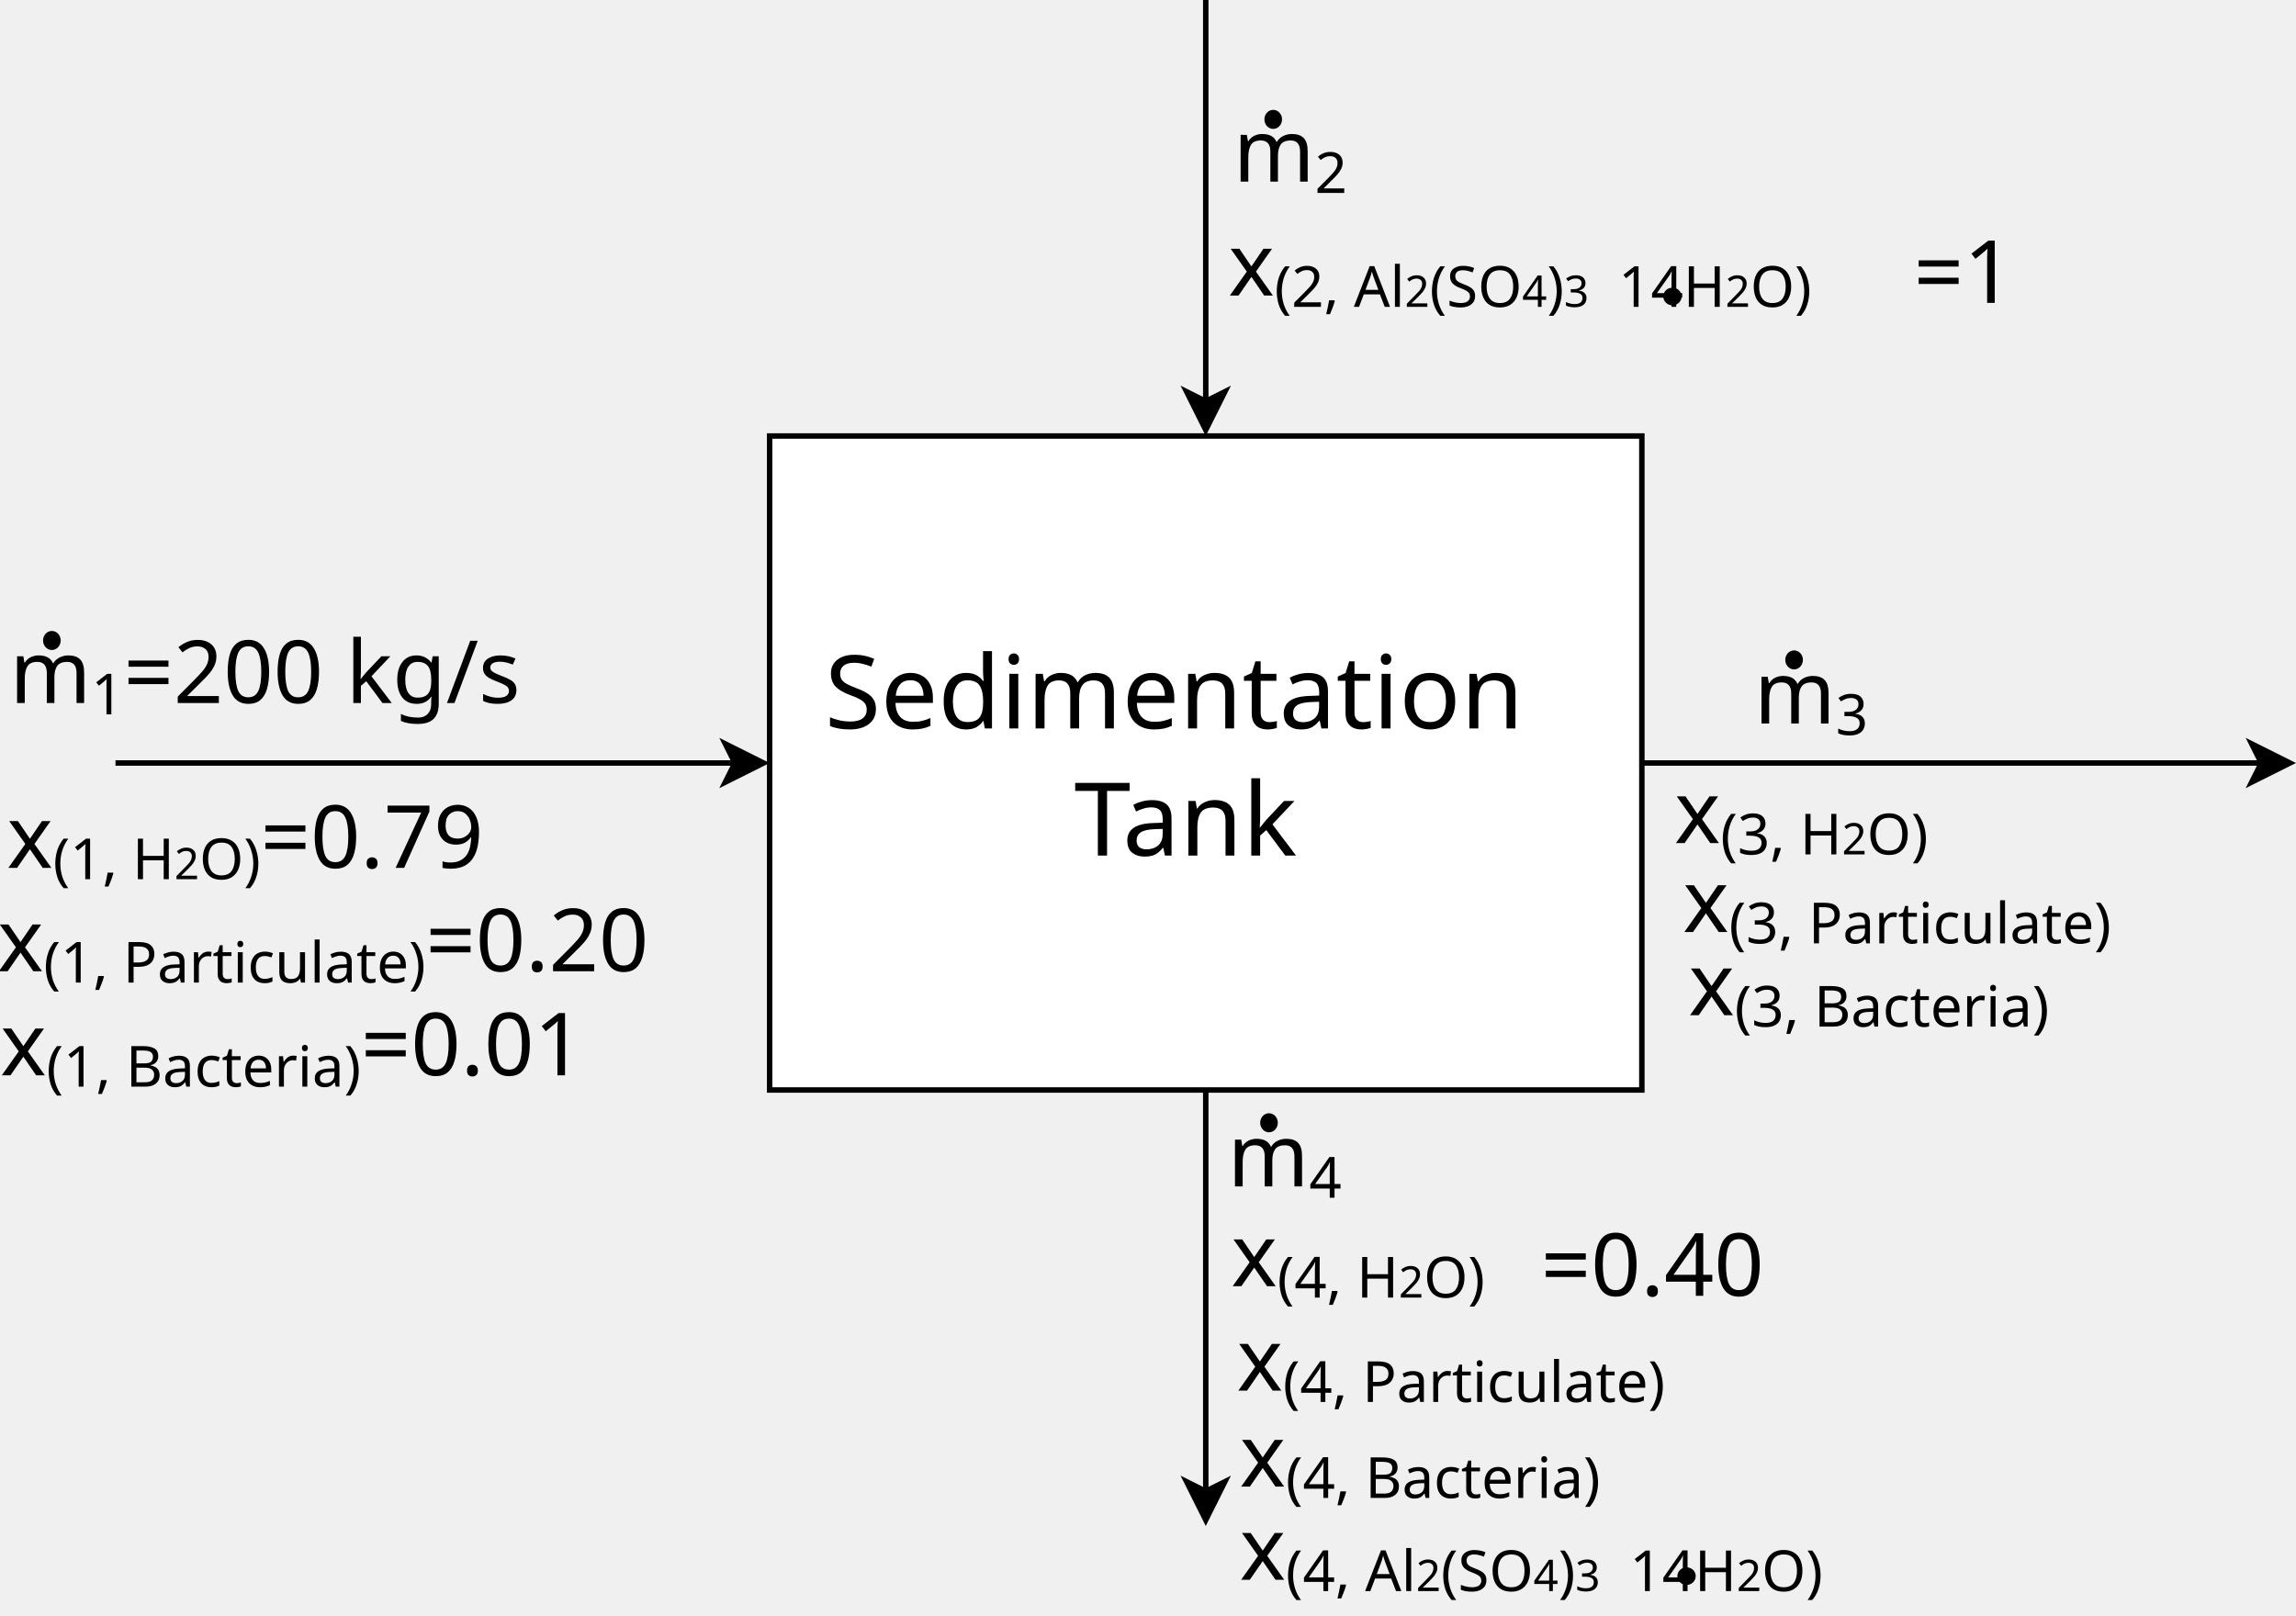
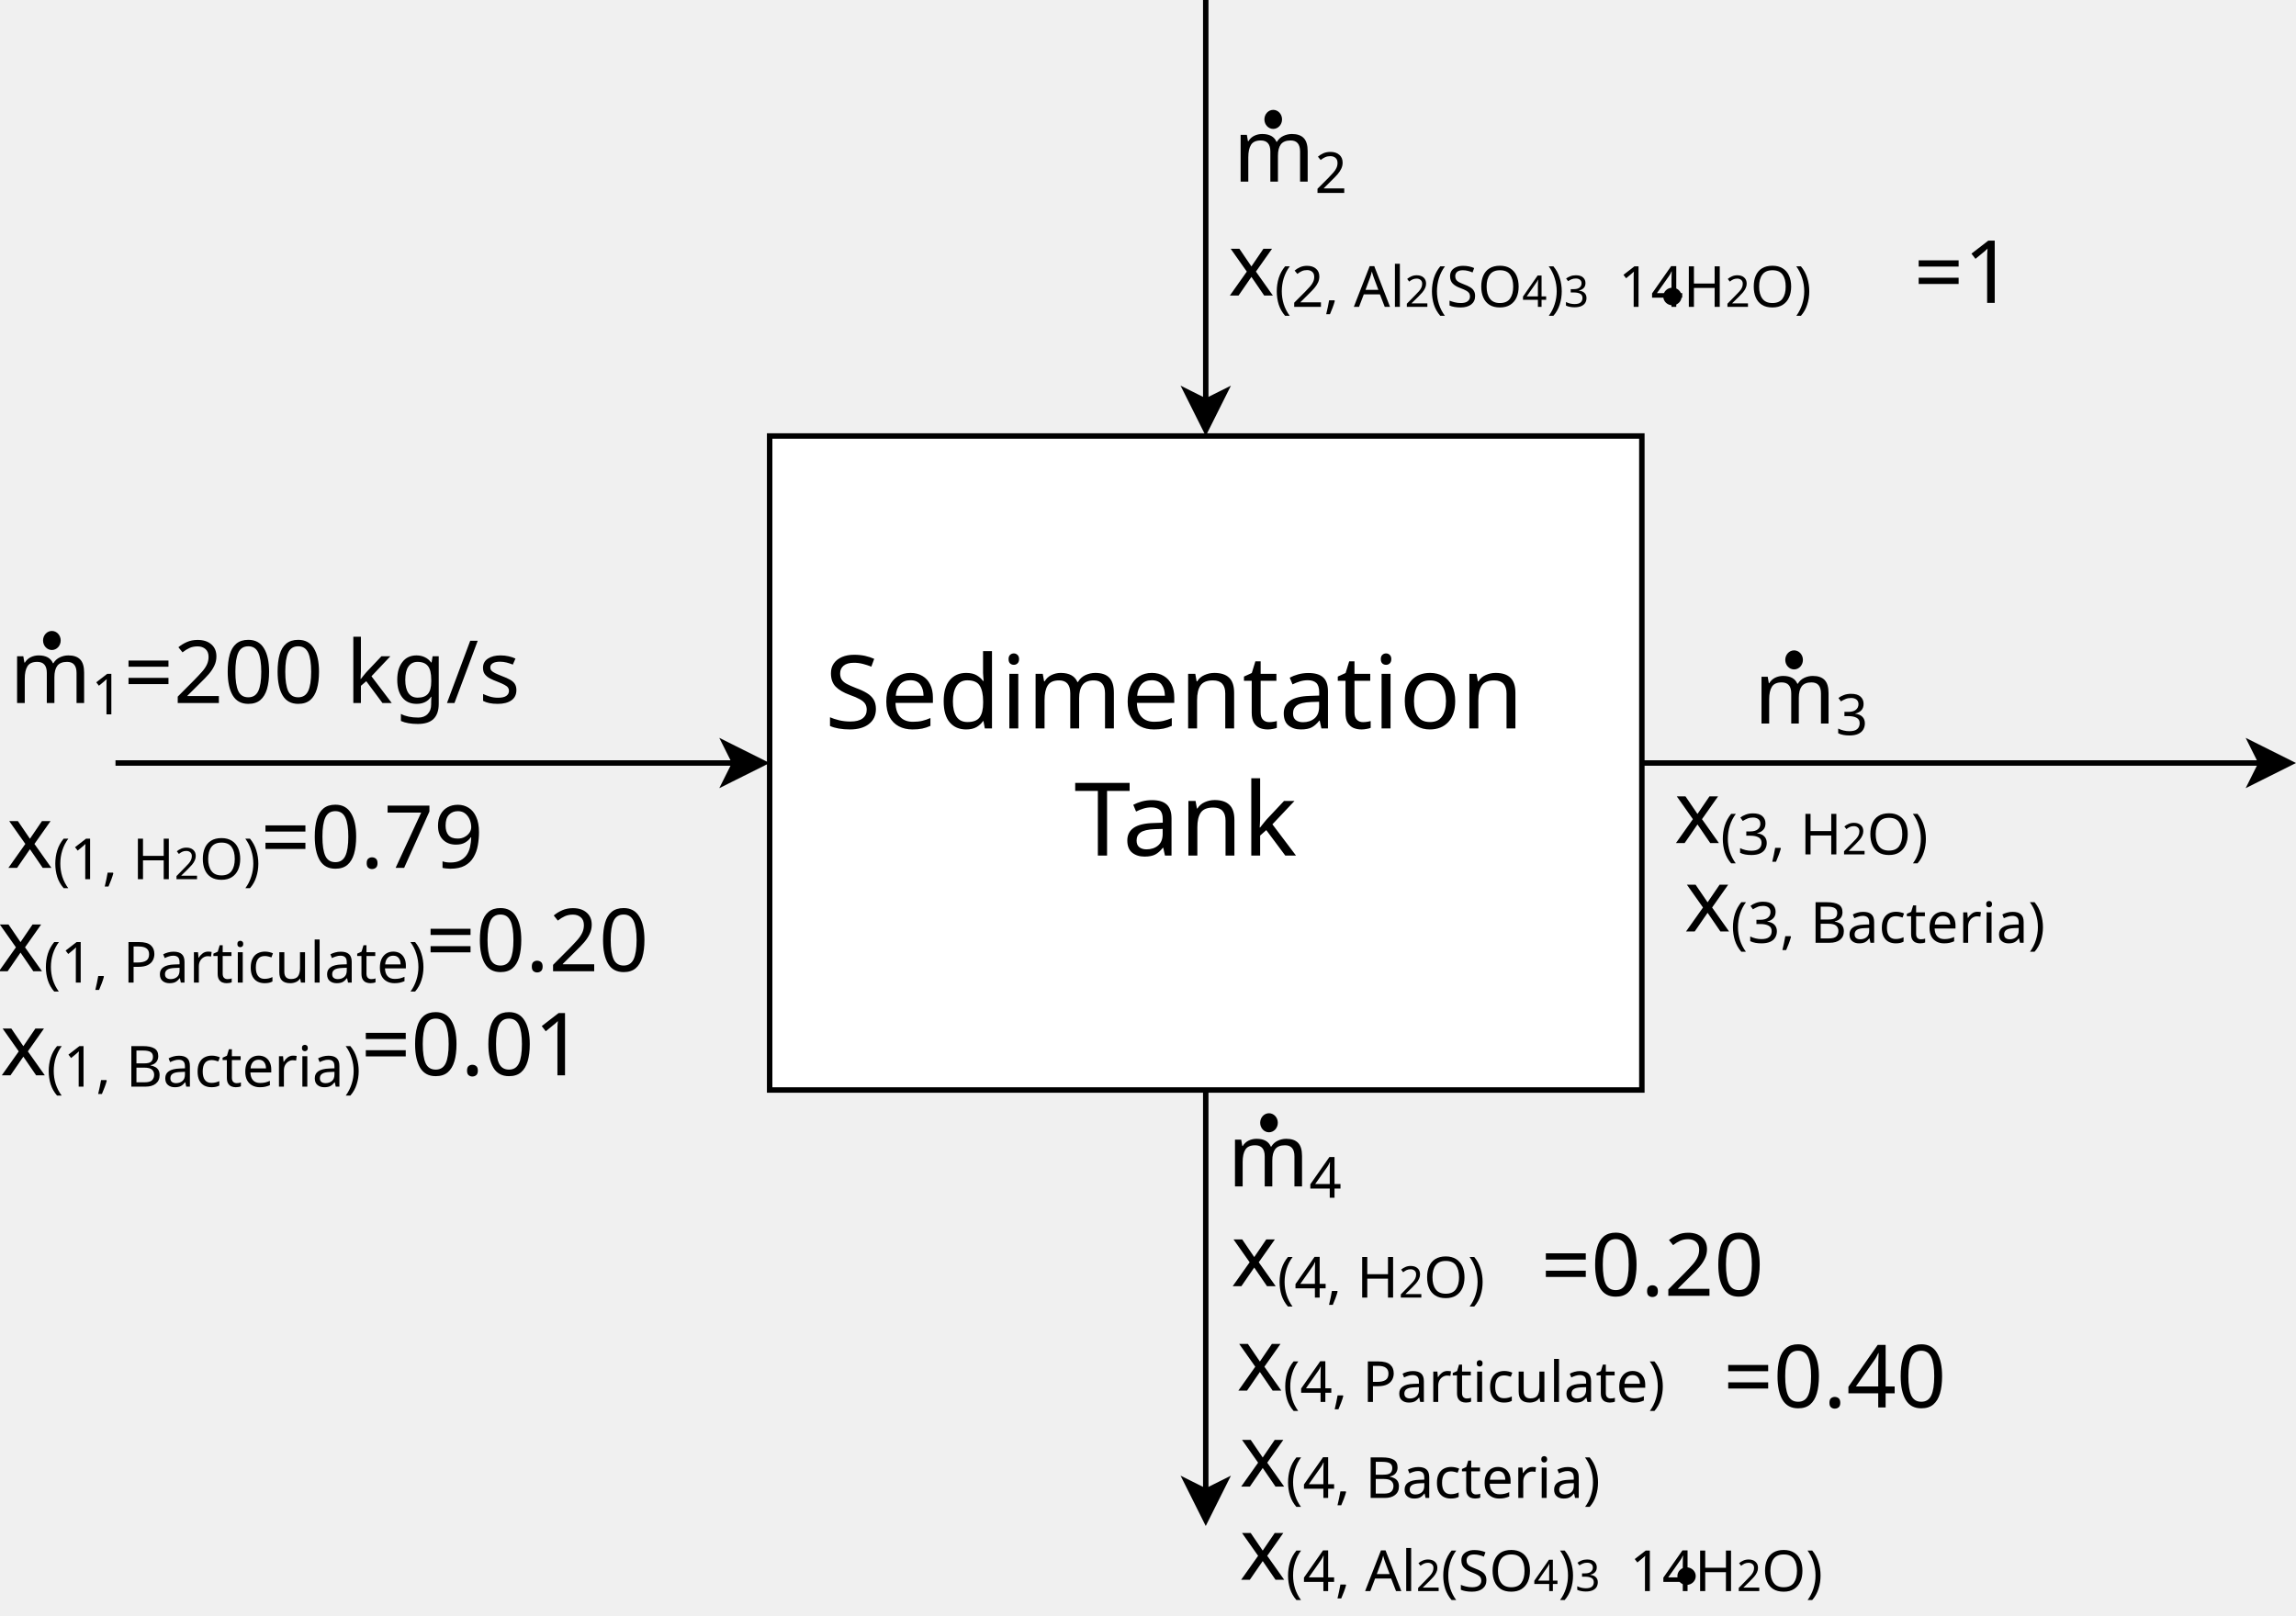
<svg xmlns="http://www.w3.org/2000/svg" width="421.184" height="296.383" version="1.1" content="&lt;mxfile userAgent=&quot;Mozilla/5.0 (Windows NT 10.0; Win64; x64) AppleWebKit/537.36 (KHTML, like Gecko) Chrome/60.0.311.90 Safari/537.36&quot; version=&quot;7.0.3&quot; editor=&quot;www.draw.io&quot; type=&quot;device&quot;&gt;&lt;diagram id=&quot;2cca2b4b-35ea-384a-da37-fdf6b7169ac2&quot; name=&quot;Page-1&quot;&gt;zVbJboMwEP0arhVgSHtt0+1SqVIOTY4uTMCqwZHjBNKvr8ELYBI1apESDoh5ns3vjS08NC/qF443+RtLgXqhn9YeevTCMJpF8t0ABwXMbmcKyDhJFRR0wIJ8gwZ9je5ICtuBo2CMCrIZggkrS0jEAMOcs2rotmZ0WHWDMxgBiwTTMfpBUpEr9C72O/wVSJabyoGvVz5x8pVxtit1PS9E6/ZRywU2ubT/Nscpq3oQevLQnDMm1FdRz4E21BraVNzziVXbN4dSnBMQqoA9pjswHbd9iYPhot0NNP6+hx6qnAhYbHDSrFZSfInloqDSCuTnmlA6Z5TxNhY9t4/EdRngAuqTrQaWADlXwAoQ/CBdTMBMc6ZnKoy0XXUKWZ+8r44hG+upyGzujhn5ock5ThT6nSgo0/tm9qSVULzdkmTIDdRELBsab2JtrfSKSgXpaCgdbmQ5tuMJ9LQb09WjIz7ChsE4UCzIfljxGEO6wjsjsherhj2qB3PkHZJVpzqqP4FuoshJFDmJBOYZiFGiVjC77bM0jCbQsJTVlvostMbKKnq+impLV6Ciwz3y/yiiczSRe+Km0zC+Dg0vJZhl9r+KRb9JP51kt9dwdV7snnR4Dqa6J8PJ7klpdj8cyr37qUNPPw==&lt;/diagram&gt;&lt;/mxfile&gt;" id="svg66">
  <defs id="defs44" />
  <g transform="translate(14.1859,-7)" id="g64">
    <rect x="127" y="87" width="160" height="120" pointer-events="none" id="rect46" style="fill:#ffffff;stroke:#000000" />
    <path d="m 207,207 v 73.63" stroke-miterlimit="10" pointer-events="none" id="path48" style="fill:none;stroke:#000000;stroke-miterlimit:10" />
    <path d="m 207,285.88 -3.5,-7 3.5,1.75 3.5,-1.75 z" stroke-miterlimit="10" pointer-events="none" id="path50" style="fill:#000000;stroke:#000000;stroke-miterlimit:10" />
    <path d="M 7,147 H 120.63" stroke-miterlimit="10" pointer-events="none" id="path52" style="fill:none;stroke:#000000;stroke-miterlimit:10" />
    <path d="m 125.88,147 -7,3.5 1.75,-3.5 -1.75,-3.5 z" stroke-miterlimit="10" pointer-events="none" id="path54" style="fill:#000000;stroke:#000000;stroke-miterlimit:10" />
    <path d="M 287,147 H 400.63" stroke-miterlimit="10" pointer-events="none" id="path56" style="fill:none;stroke:#000000;stroke-miterlimit:10" />
    <path d="m 405.88,147 -7,3.5 1.75,-3.5 -1.75,-3.5 z" stroke-miterlimit="10" pointer-events="none" id="path58" style="fill:#000000;stroke:#000000;stroke-miterlimit:10" />
    <path d="M 207,7 V 80.63" stroke-miterlimit="10" pointer-events="none" id="path60" style="fill:none;stroke:#000000;stroke-miterlimit:10" />
    <path d="m 207,85.88 -3.5,-7 3.5,1.75 3.5,-1.75 z" stroke-miterlimit="10" pointer-events="none" id="path62" style="fill:#000000;stroke:#000000;stroke-miterlimit:10" />
    <text xml:space="preserve" style="font-style:normal;font-variant:normal;font-weight:normal;font-stretch:normal;font-size:16px;line-height:1.25;font-family:sans-serif;-inkscape-font-specification:sans-serif;letter-spacing:0px;word-spacing:0px;fill:#000000;fill-opacity:1;stroke:none" x="-12.411" y="135.993" id="text88">
      <tspan id="tspan86" x="-12.411" y="135.993">m<tspan style="font-size:65%;baseline-shift:sub" id="tspan244">1</tspan>=200 kg/s</tspan>
    </text>
    <text xml:space="preserve" style="font-style:normal;font-variant:normal;font-weight:normal;font-stretch:normal;font-size:16px;line-height:1.25;font-family:sans-serif;-inkscape-font-specification:sans-serif;letter-spacing:0px;word-spacing:0px;fill:#000000;fill-opacity:1;stroke:none" x="-12.929" y="166.244" id="text92">
      <tspan id="tspan90" x="-12.929" y="166.244">x<tspan style="font-size:65%;baseline-shift:sub" id="tspan232">(1, H<tspan style="font-size:8px" id="tspan234">2</tspan>O)</tspan>=0.79</tspan>
    </text>
    <text xml:space="preserve" style="font-style:normal;font-variant:normal;font-weight:normal;font-stretch:normal;font-size:16px;line-height:1.25;font-family:sans-serif;-inkscape-font-specification:sans-serif;letter-spacing:0px;word-spacing:0px;fill:#000000;fill-opacity:1;stroke:none" x="-14.655" y="185.214" id="text92-5">
      <tspan id="tspan90-7" x="-14.655" y="185.214">x<tspan style="font-size:65%;baseline-shift:sub" id="tspan240">(1, Particulate)</tspan>=0.20</tspan>
    </text>
    <text xml:space="preserve" style="font-style:normal;font-variant:normal;font-weight:normal;font-stretch:normal;font-size:16px;line-height:1.25;font-family:sans-serif;-inkscape-font-specification:sans-serif;letter-spacing:0px;word-spacing:0px;fill:#000000;fill-opacity:1;stroke:none" x="-14.137" y="204.304" id="text92-1">
      <tspan id="tspan90-9" x="-14.137" y="204.304">x<tspan style="font-size:65%;baseline-shift:sub" id="tspan242">(1, Bacteria)</tspan>=0.01</tspan>
    </text>
    <text xml:space="preserve" style="font-style:normal;font-variant:normal;font-weight:normal;font-stretch:normal;font-size:16px;line-height:1.25;font-family:sans-serif;-inkscape-font-specification:sans-serif;letter-spacing:0px;word-spacing:0px;fill:#000000;fill-opacity:1;stroke:none" x="212.04" y="40.324" id="text88-7">
      <tspan id="tspan86-4" x="212.04" y="40.324">m<tspan style="font-size:65%;baseline-shift:sub" id="tspan246">2</tspan>
      </tspan>
    </text>
    <text xml:space="preserve" style="font-style:normal;font-variant:normal;font-weight:normal;font-stretch:normal;font-size:16px;line-height:1.25;font-family:sans-serif;-inkscape-font-specification:sans-serif;letter-spacing:0px;word-spacing:0px;fill:#000000;fill-opacity:1;stroke:none" x="307.589" y="139.757" id="text88-2">
      <tspan id="tspan86-8" x="307.589" y="139.757">m<tspan style="font-size:65%;baseline-shift:sub" id="tspan270">3</tspan>
      </tspan>
    </text>
    <text xml:space="preserve" style="font-style:normal;font-variant:normal;font-weight:normal;font-stretch:normal;font-size:16px;line-height:1.25;font-family:sans-serif;-inkscape-font-specification:sans-serif;letter-spacing:0px;word-spacing:0px;fill:#000000;fill-opacity:1;stroke:none" x="211.004" y="224.69" id="text88-0">
      <tspan id="tspan86-2" x="211.004" y="224.69">m<tspan style="font-size:65%;baseline-shift:sub" id="tspan323">4</tspan>
      </tspan>
    </text>
    <text xml:space="preserve" style="font-style:normal;font-variant:normal;font-weight:normal;font-stretch:normal;font-size:16px;line-height:1.25;font-family:sans-serif;-inkscape-font-specification:sans-serif;letter-spacing:0px;word-spacing:0px;fill:#000000;fill-opacity:1;stroke:none" x="211.141" y="61.226" id="text92-0">
      <tspan id="tspan90-6" x="211.141" y="61.226">x<tspan style="font-size:65%;baseline-shift:sub;fill:#000000" id="tspan248">(2, Al<tspan style="font-size:8px;fill:#000000" id="tspan250">2</tspan>(SO<tspan style="font-size:8px;fill:#000000" id="tspan254">4</tspan>)<tspan style="font-size:8px;fill:#000000" id="tspan258">3</tspan>  14H<tspan style="font-size:8px;fill:#000000" id="tspan262">2</tspan>O)<tspan style="font-size:16px" id="tspan395" />
        </tspan>
      </tspan>
    </text>
    <text xml:space="preserve" style="font-style:normal;font-variant:normal;font-weight:normal;font-stretch:normal;font-size:16px;line-height:1.25;font-family:sans-serif;-inkscape-font-specification:sans-serif;letter-spacing:0px;word-spacing:0px;fill:#000000;fill-opacity:1;stroke:none" x="292.967" y="161.695" id="text92-11">
      <tspan id="tspan90-71" x="292.967" y="161.695">x<tspan style="font-size:65%;baseline-shift:sub" id="tspan282">(3, H<tspan style="font-size:8px" id="tspan359">2</tspan>O)</tspan>
      </tspan>
    </text>
-     <text xml:space="preserve" style="font-style:normal;font-variant:normal;font-weight:normal;font-stretch:normal;font-size:16px;line-height:1.25;font-family:sans-serif;-inkscape-font-specification:sans-serif;letter-spacing:0px;word-spacing:0px;fill:#000000;fill-opacity:1;stroke:none" x="294.52" y="178.008" id="text92-8">
-       <tspan id="tspan90-73" x="294.52" y="178.008">x<tspan style="font-size:65%;baseline-shift:sub" id="tspan284">(3, Particulate)</tspan>
-       </tspan>
-     </text>
-     <text xml:space="preserve" style="font-style:normal;font-variant:normal;font-weight:normal;font-stretch:normal;font-size:16px;line-height:1.25;font-family:sans-serif;-inkscape-font-specification:sans-serif;letter-spacing:0px;word-spacing:0px;fill:#000000;fill-opacity:1;stroke:none" x="295.556" y="193.285" id="text92-03">
-       <tspan id="tspan90-0" x="295.556" y="193.285">x<tspan style="font-size:65%;baseline-shift:sub" id="tspan286">(3, Bacteria)</tspan>
+     <text xml:space="preserve" style="font-style:normal;font-variant:normal;font-weight:normal;font-stretch:normal;font-size:16px;line-height:1.25;font-family:sans-serif;-inkscape-font-specification:sans-serif;letter-spacing:0px;word-spacing:0px;fill:#000000;fill-opacity:1;stroke:none" x="294.824" y="177.905" id="text92-03">
+       <tspan id="tspan90-0" x="294.824" y="177.905">x<tspan style="font-size:65%;baseline-shift:sub" id="tspan286">(3, Bacteria)</tspan>
      </tspan>
    </text>
    <text xml:space="preserve" style="font-style:normal;font-variant:normal;font-weight:normal;font-stretch:normal;font-size:16px;line-height:1.25;font-family:sans-serif;-inkscape-font-specification:sans-serif;letter-spacing:0px;word-spacing:0px;fill:#000000;fill-opacity:1;stroke:none" x="211.659" y="243.002" id="text92-4">
      <tspan id="tspan90-1" x="211.659" y="243.002">x<tspan style="font-size:65%;baseline-shift:sub" id="tspan331">(4, H<tspan style="font-size:8px" id="tspan333">2</tspan>O)</tspan>
      </tspan>
    </text>
    <text xml:space="preserve" style="font-style:normal;font-variant:normal;font-weight:normal;font-stretch:normal;font-size:16px;line-height:1.25;font-family:sans-serif;-inkscape-font-specification:sans-serif;letter-spacing:0px;word-spacing:0px;fill:#000000;fill-opacity:1;stroke:none" x="212.695" y="262.163" id="text92-6">
      <tspan id="tspan90-3" x="212.695" y="262.163">x<tspan style="font-size:65%;baseline-shift:sub" id="tspan335">(4, Particulate)</tspan>
      </tspan>
    </text>
    <text xml:space="preserve" style="font-style:normal;font-variant:normal;font-weight:normal;font-stretch:normal;font-size:16px;line-height:1.25;font-family:sans-serif;-inkscape-font-specification:sans-serif;letter-spacing:0px;word-spacing:0px;fill:#000000;fill-opacity:1;stroke:none" x="213.213" y="279.771" id="text92-3">
      <tspan id="tspan90-5" x="213.213" y="279.771">x<tspan style="font-size:65%;baseline-shift:sub" id="tspan337">(4, Bacteria)</tspan>
      </tspan>
    </text>
    <text xml:space="preserve" style="font-style:normal;font-variant:normal;font-weight:normal;font-stretch:normal;font-size:16px;line-height:1.25;font-family:sans-serif;-inkscape-font-specification:sans-serif;letter-spacing:0px;word-spacing:0px;fill:#000000;fill-opacity:1;stroke:none" x="213.213" y="296.861" id="text92-42">
      <tspan id="tspan90-93" x="213.213" y="296.861">x<tspan style="font-size:65%;baseline-shift:sub" id="tspan339">(4, Al<tspan style="font-size:8px" id="tspan341">2</tspan>(SO<tspan style="font-size:8px" id="tspan347">4</tspan>)<tspan style="font-size:8px" id="tspan351">3</tspan>  14H<tspan style="font-size:8px" id="tspan355">2</tspan>O)</tspan>
      </tspan>
    </text>
    <ellipse style="fill:#000000;fill-opacity:1" id="path266" cx="292.611" cy="61.402" rx="1.683" ry="1.618" />
    <text xml:space="preserve" style="font-style:normal;font-variant:normal;font-weight:normal;font-stretch:normal;font-size:16px;line-height:1.25;font-family:sans-serif;-inkscape-font-specification:sans-serif;letter-spacing:0px;word-spacing:0px;fill:#000000;fill-opacity:1;stroke:none" x="319.023" y="161.029" id="text274">
      <tspan id="tspan272" x="319.023" y="175.626" />
    </text>
    <ellipse style="fill:#000000;fill-opacity:1" id="path266-3" cx="295.201" cy="296.196" rx="1.683" ry="1.618" />
    <text xml:space="preserve" style="font-style:normal;font-variant:normal;font-weight:normal;font-stretch:normal;font-size:16px;line-height:1.25;font-family:sans-serif;-inkscape-font-specification:sans-serif;letter-spacing:0px;word-spacing:0px;fill:#000000;fill-opacity:1;stroke:none" x="247.038" y="294.901" id="text327">
      <tspan id="tspan325" x="247.038" y="294.901"> </tspan>
    </text>
    <text xml:space="preserve" style="font-style:normal;font-variant:normal;font-weight:normal;font-stretch:normal;font-size:16px;line-height:1.25;font-family:sans-serif;-inkscape-font-specification:sans-serif;letter-spacing:0px;word-spacing:0px;fill:#000000;fill-opacity:1;stroke:none" x="362.784" y="203.173" id="text365">
      <tspan id="tspan363" x="362.784" y="217.77" />
    </text>
    <text xml:space="preserve" style="font-style:normal;font-variant:normal;font-weight:normal;font-stretch:normal;font-size:16px;line-height:1.25;font-family:sans-serif;-inkscape-font-specification:sans-serif;letter-spacing:0px;word-spacing:0px;fill:#000000;fill-opacity:1;stroke:none" x="336.89" y="62.568" id="text401">
      <tspan id="tspan399" x="336.89" y="62.568">=1</tspan>
    </text>
    <ellipse style="fill:#000000;fill-opacity:1" id="path403" cx="-4.67" cy="124.519" rx="1.618" ry="1.748" />
    <ellipse style="fill:#000000;fill-opacity:1" id="path403-4" cx="218.602" cy="213.012" rx="1.618" ry="1.748" />
    <ellipse style="fill:#000000;fill-opacity:1" id="path403-0" cx="314.927" cy="128.08" rx="1.618" ry="1.748" />
    <ellipse style="fill:#000000;fill-opacity:1" id="path403-6" cx="219.378" cy="28.906" rx="1.618" ry="1.748" />
    <text xml:space="preserve" style="font-style:normal;font-variant:normal;font-weight:normal;font-stretch:normal;font-size:16px;line-height:1.25;font-family:sans-serif;-inkscape-font-specification:sans-serif;letter-spacing:0px;word-spacing:0px;fill:#000000;fill-opacity:1;stroke:none" x="268.498" y="244.768" id="text401-7">
-       <tspan id="tspan399-7" x="268.498" y="244.768">=0.40</tspan>
+       <tspan id="tspan399-7" x="268.498" y="244.768">=0.20</tspan>
+     </text>
+     <text xml:space="preserve" style="font-style:normal;font-variant:normal;font-weight:normal;font-stretch:normal;font-size:16px;line-height:1.25;font-family:sans-serif;-inkscape-font-specification:sans-serif;letter-spacing:0px;word-spacing:0px;fill:#000000;fill-opacity:1;stroke:none" x="301.954" y="265.251" id="text401-7-2">
+       <tspan id="tspan399-7-2" x="301.954" y="265.251">=0.40</tspan>
    </text>
  </g>
  <text xml:space="preserve" style="font-style:normal;font-variant:normal;font-weight:normal;font-stretch:normal;font-size:8px;line-height:1.25;font-family:sans-serif;-inkscape-font-specification:sans-serif;letter-spacing:0px;word-spacing:0px;fill:#000000;fill-opacity:1;stroke:none" x="220.601" y="133.654" id="text74">
    <tspan id="tspan72" x="220.601" y="133.654" style="font-size:18.667px;text-align:center;text-anchor:middle">Sedimentation</tspan>
    <tspan x="220.601" y="156.987" id="tspan76" style="font-size:18.667px;text-align:center;text-anchor:middle">Tank</tspan>
  </text>
  <flowRoot xml:space="preserve" id="flowRoot78" style="font-style:normal;font-variant:normal;font-weight:normal;font-stretch:normal;font-size:8px;line-height:1.25;font-family:sans-serif;-inkscape-font-specification:sans-serif;letter-spacing:0px;word-spacing:0px;fill:#000000;fill-opacity:1;stroke:none" transform="translate(13.6859,-7.5)">
    <flowRegion id="flowRegion80">
      <rect id="rect82" width="26.412" height="13.465" x="144.489" y="114.742" />
    </flowRegion>
    <flowPara id="flowPara84" />
  </flowRoot>
</svg>
